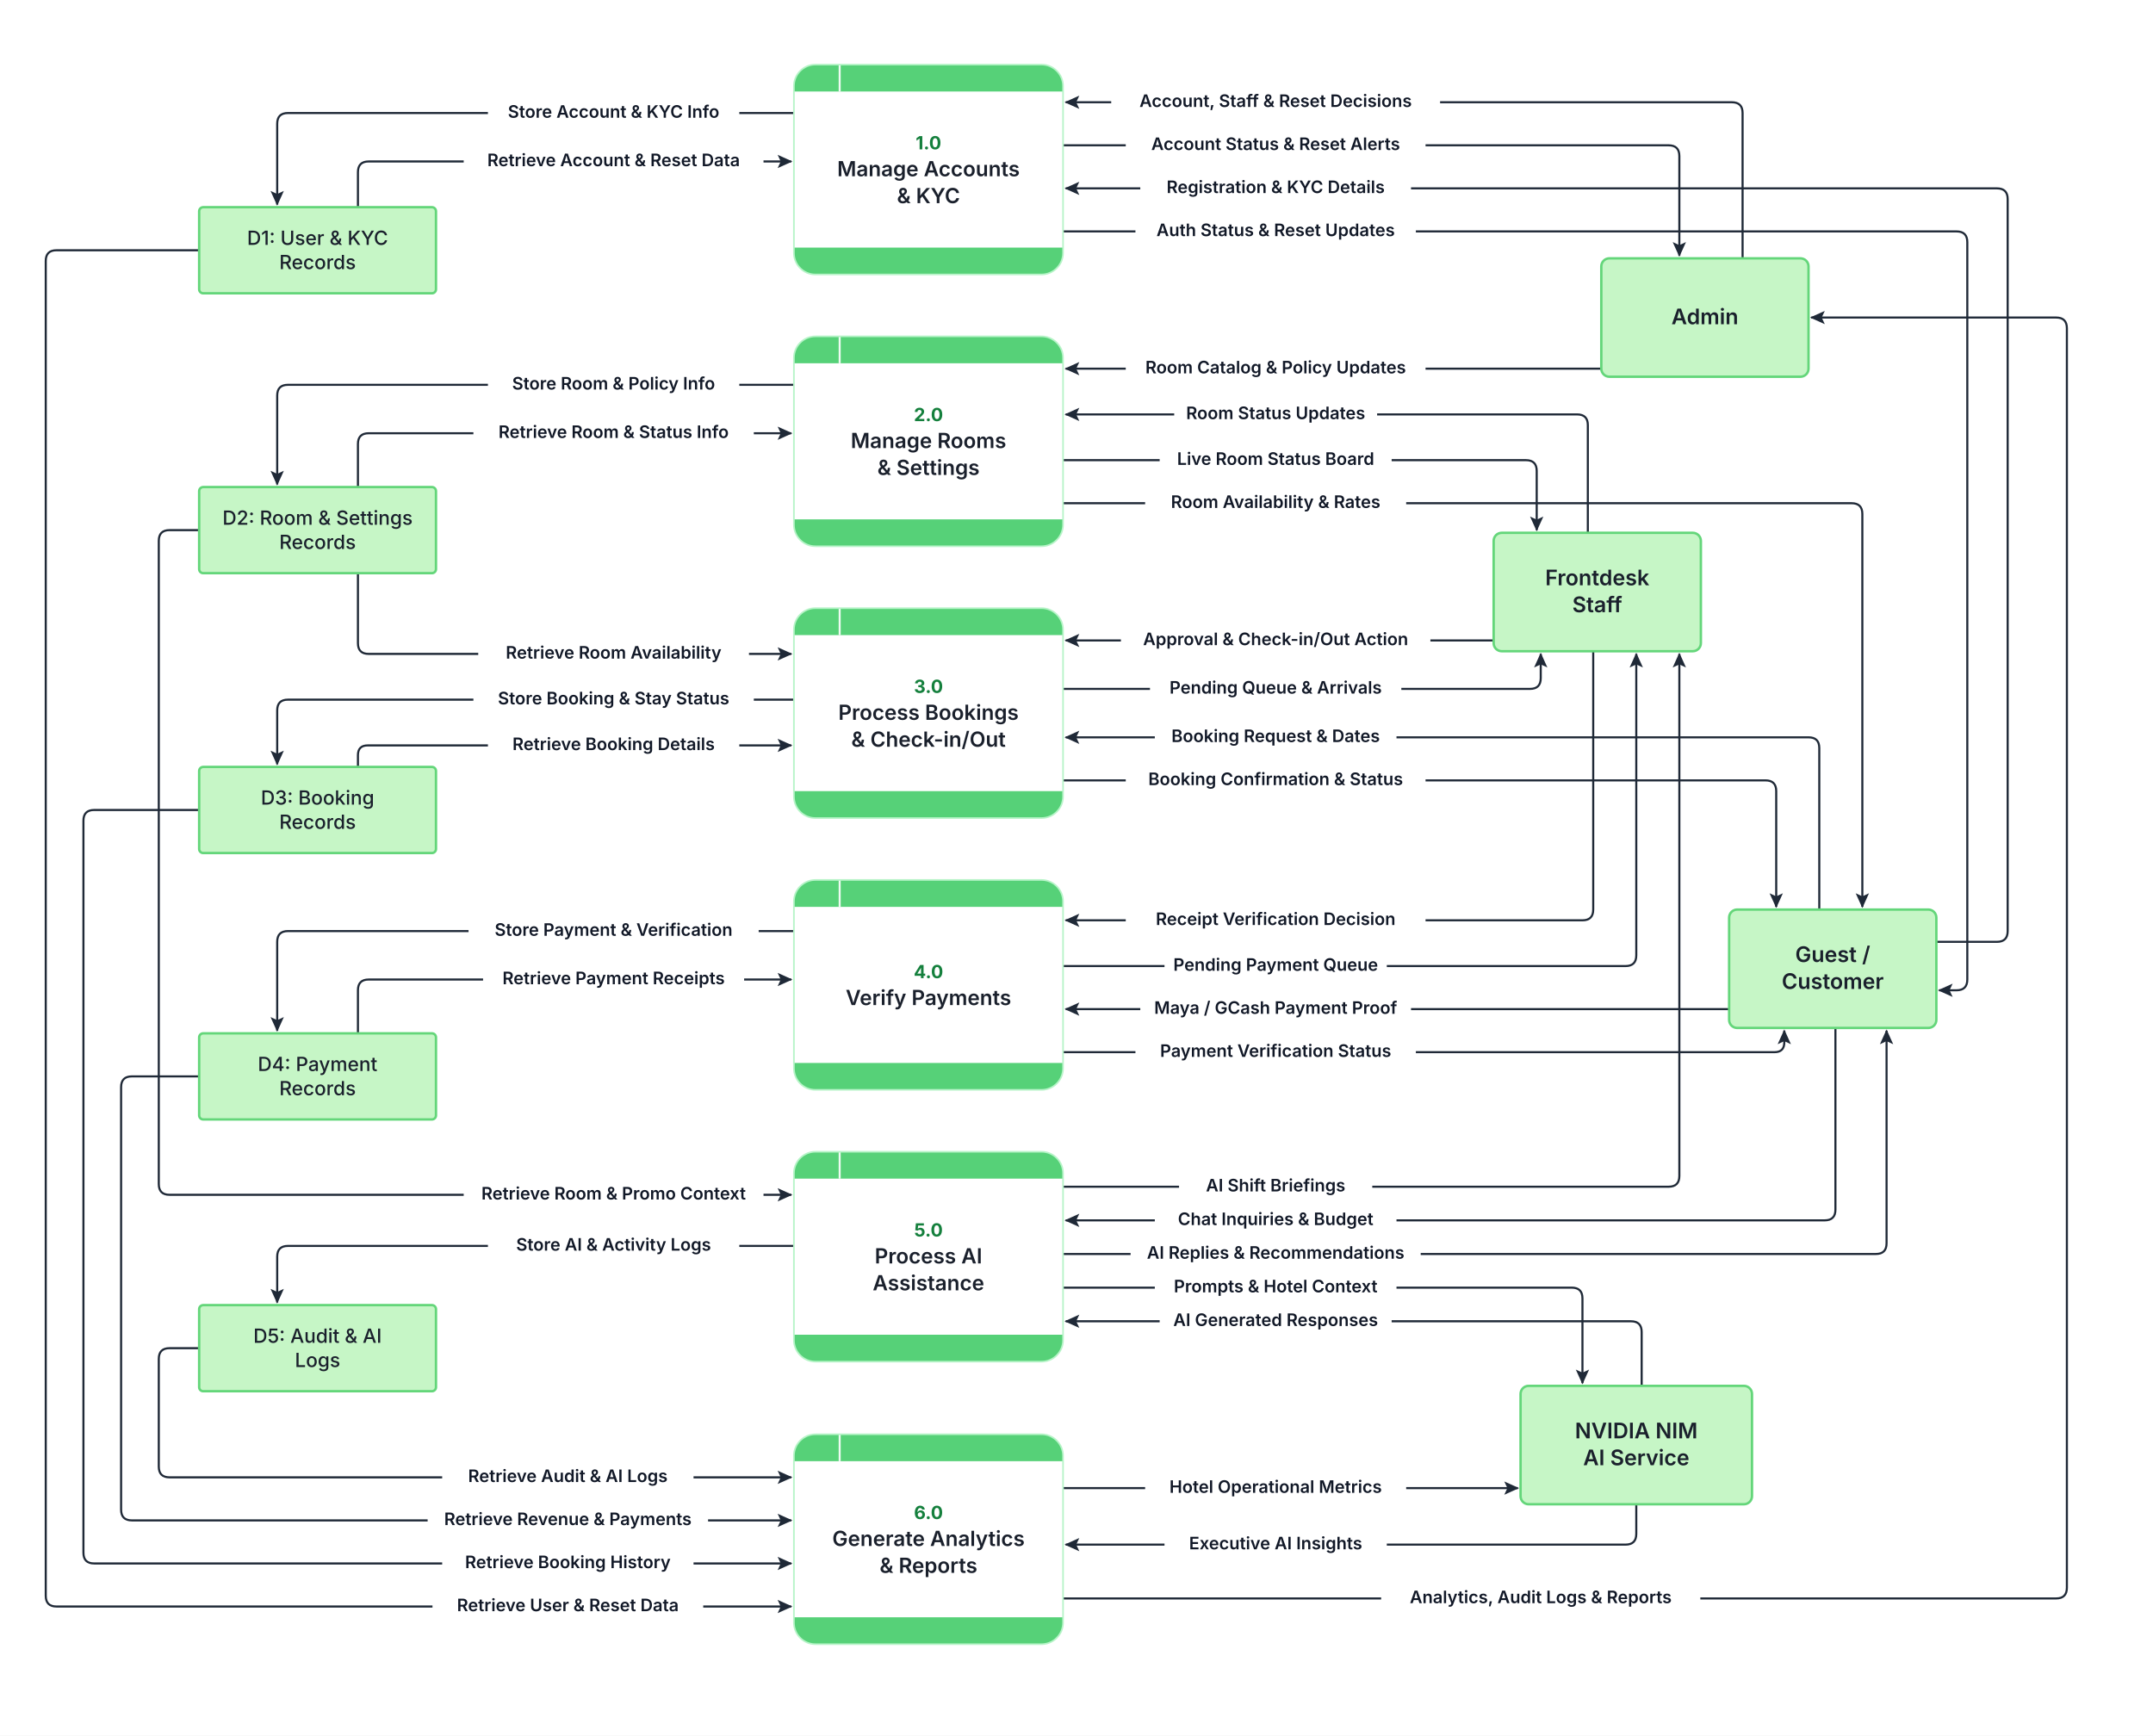
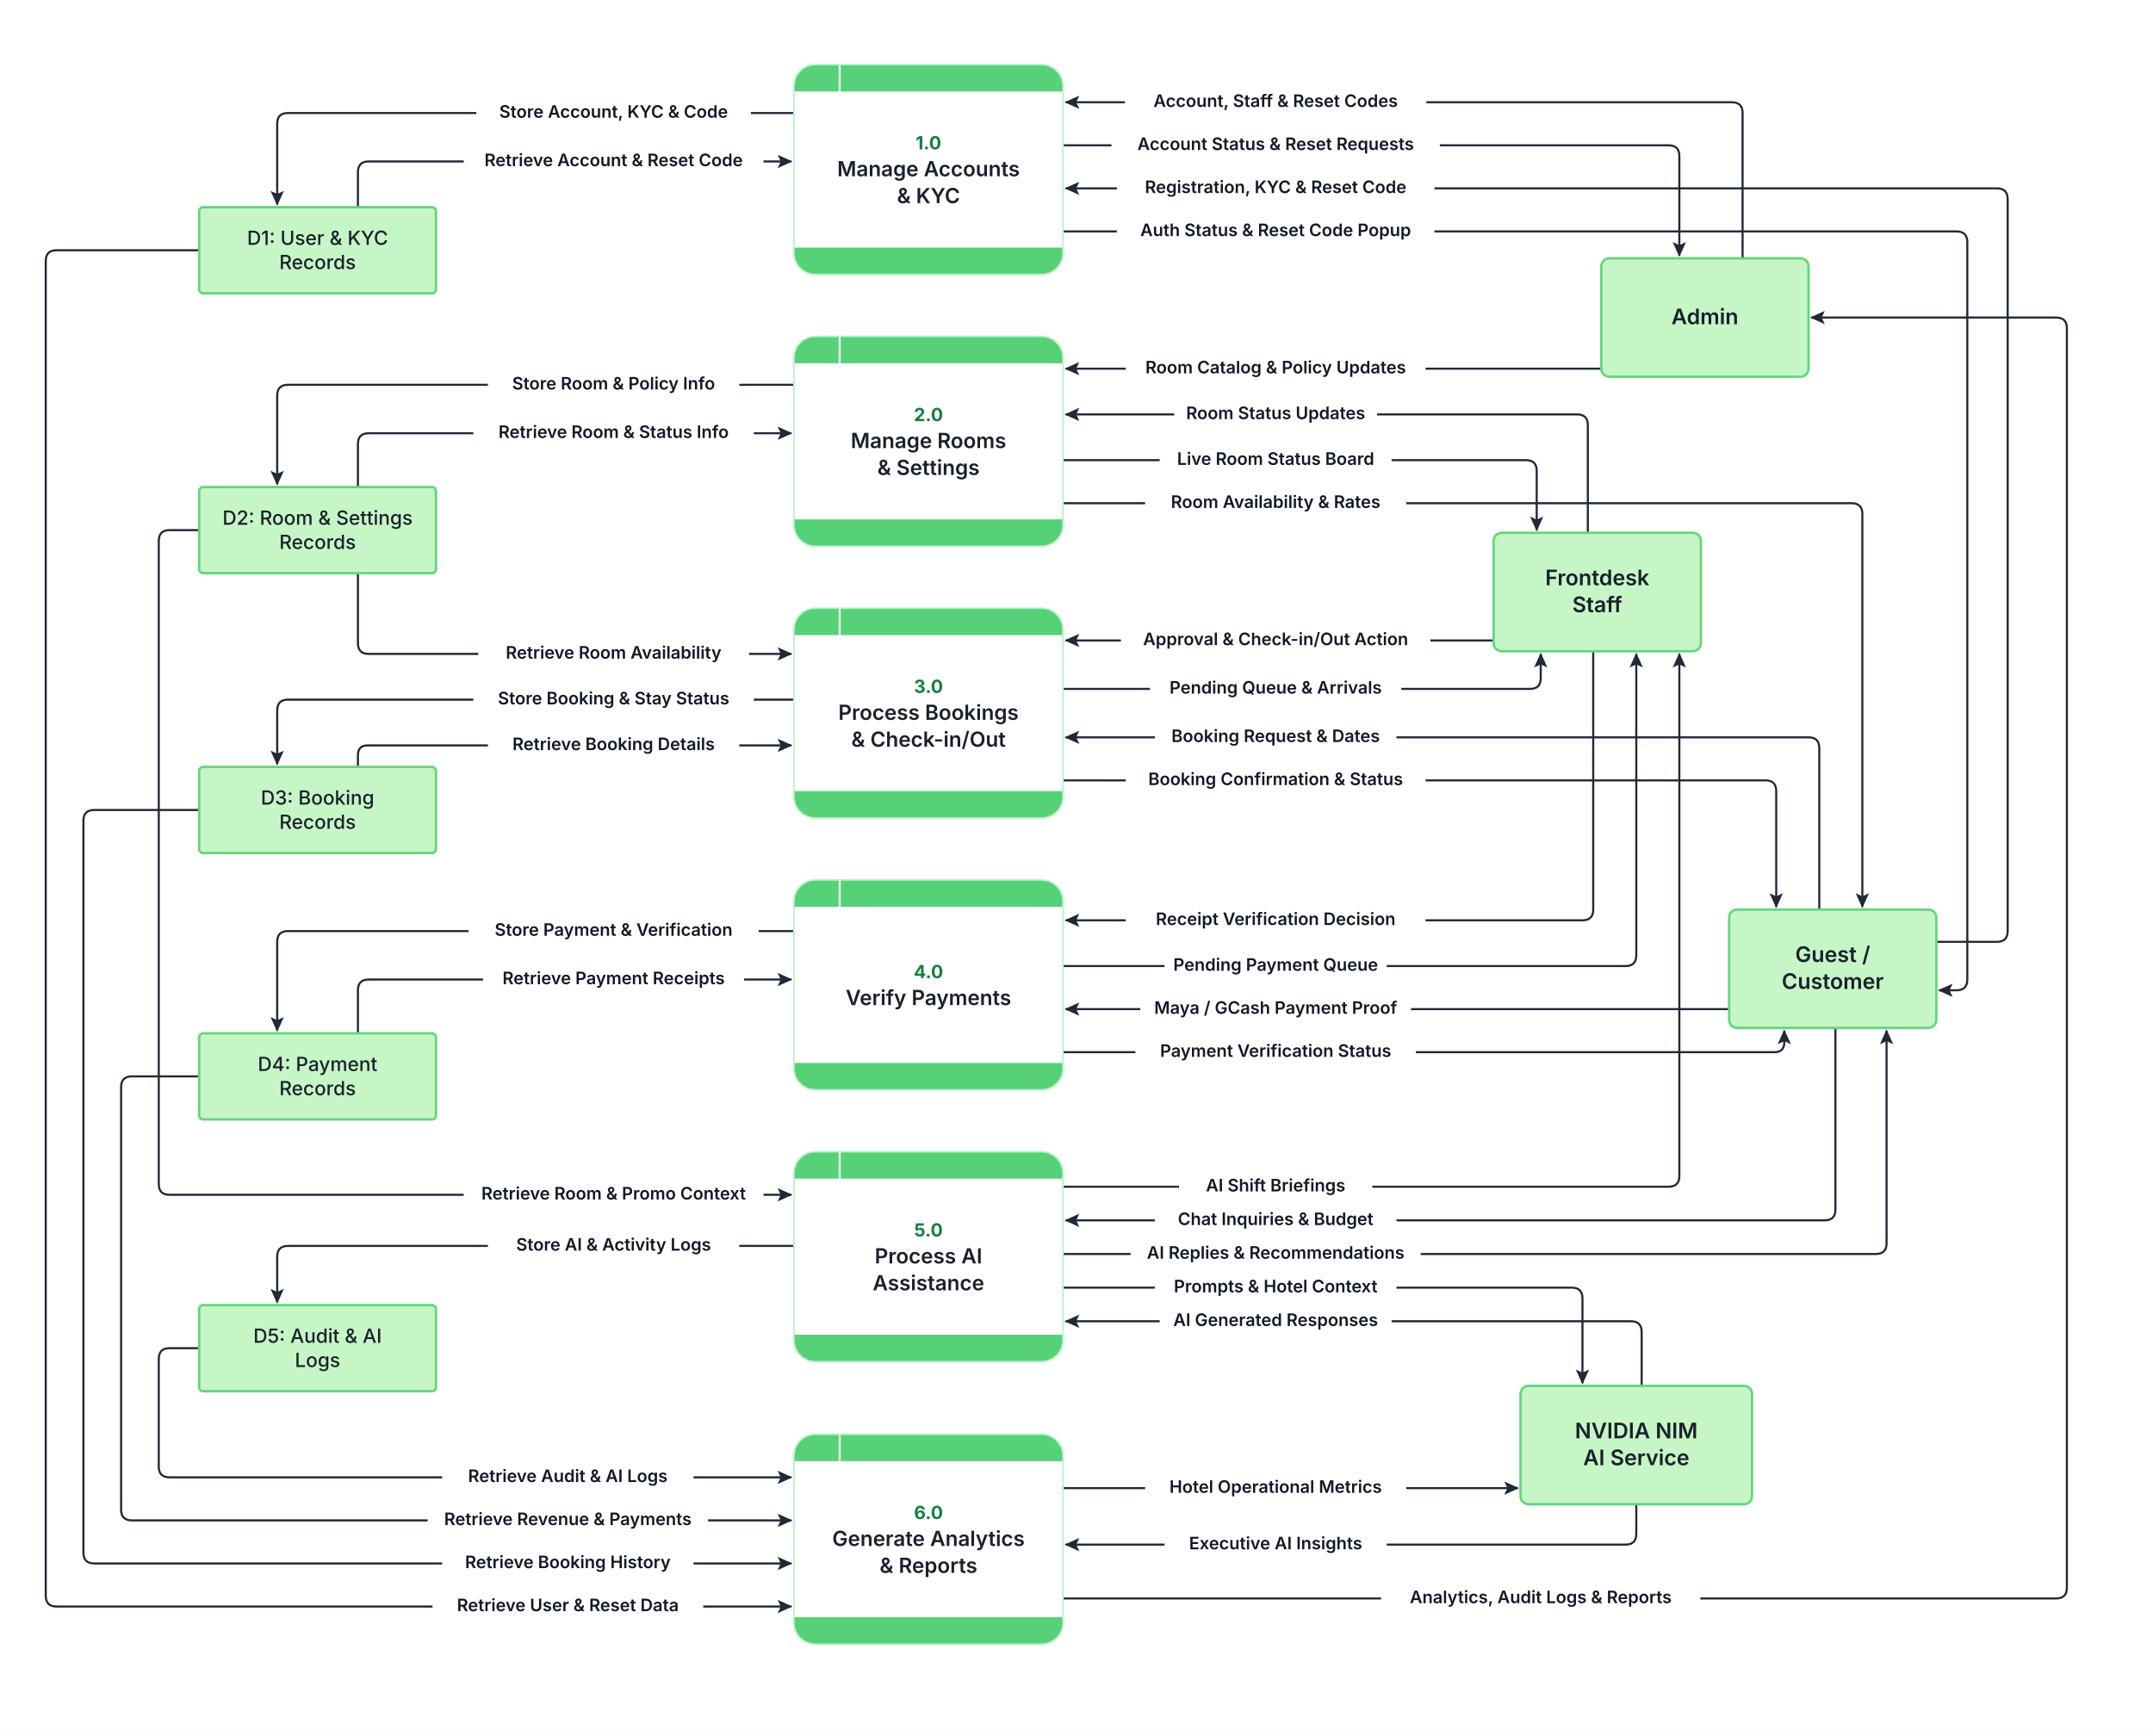
<svg xmlns="http://www.w3.org/2000/svg" width="1600" height="1290" viewBox="0 0 1600 1290">
  <defs>
    <marker id="arrow" viewBox="0 0 12 12" refX="10.2" refY="6" markerWidth="8.5" markerHeight="8.5" orient="auto">
      <path d="M 1 1.5 L 11 6 L 1 10.5 L 3.1 6 Z" fill="#1F2937" />
    </marker>
    <style>
      .store-box {
        fill: #C6F6C6;
        stroke: #64D67A;
        stroke-width: 1.8;
      }
      .store-text {
        font-family: 'Inter', 'DejaVu Sans', Arial, sans-serif;
        font-size: 14.5px;
        font-weight: 500;
        fill: #1A202C;
        text-anchor: middle;
      }
      .entity-box {
        fill: #C6F6C6;
        stroke: #64D67A;
        stroke-width: 1.8;
      }
      .entity-text {
        font-family: 'Inter', 'DejaVu Sans', Arial, sans-serif;
        font-size: 16px;
        font-weight: 600;
        fill: #1A202C;
        text-anchor: middle;
      }
      .proc-num {
        font-family: 'Inter', 'DejaVu Sans', Arial, sans-serif;
        font-size: 13.5px;
        font-weight: 700;
        fill: #15803D;
        text-anchor: middle;
      }
      .proc-text {
        font-family: 'Inter', 'DejaVu Sans', Arial, sans-serif;
        font-size: 15.5px;
        font-weight: 600;
        fill: #1A202C;
        text-anchor: middle;
      }
      .flow-line {
        stroke: #1F2937;
        stroke-width: 1.55;
        fill: none;
        marker-end: url(#arrow);
      }
      .flow-label {
        font-family: 'Inter', 'DejaVu Sans', Arial, sans-serif;
        font-size: 12.8px;
        font-weight: 600;
        fill: #111827;
        text-anchor: middle;
      }
    </style>
  </defs>
  <rect x="0" y="0" width="1600" height="1290" fill="#FFFFFF" />
  <g id="connectors">
    <path class="flow-line" d="M 590.0 84.0 L 214.0 84.0 Q 206.0 84.0 206.0 92.0 L 206.0 152.0" />
    <path class="flow-line" d="M 266.0 154.0 L 266.0 128.0 Q 266.0 120.0 274.0 120.0 L 588.0 120.0" />
    <path class="flow-line" d="M 590.0 286.0 L 214.0 286.0 Q 206.0 286.0 206.0 294.0 L 206.0 360.0" />
    <path class="flow-line" d="M 266.0 362.0 L 266.0 330.0 Q 266.0 322.0 274.0 322.0 L 588.0 322.0" />
    <path class="flow-line" d="M 266.0 426.0 L 266.0 478.0 Q 266.0 486.0 274.0 486.0 L 588.0 486.0" />
    <path class="flow-line" d="M 148.0 394.0 L 126.0 394.0 Q 118.0 394.0 118.0 402.0 L 118.0 880.0 Q 118.0 888.0 126.0 888.0 L 588.0 888.0" />
    <path class="flow-line" d="M 590.0 520.0 L 214.0 520.0 Q 206.0 520.0 206.0 528.0 L 206.0 568.0" />
    <path class="flow-line" d="M 266.0 570.0 L 266.0 561.3 Q 266.0 554.0 273.3 554.0 L 588.0 554.0" />
    <path class="flow-line" d="M 590.0 692.0 L 214.0 692.0 Q 206.0 692.0 206.0 700.0 L 206.0 766.0" />
    <path class="flow-line" d="M 266.0 768.0 L 266.0 736.0 Q 266.0 728.0 274.0 728.0 L 588.0 728.0" />
    <path class="flow-line" d="M 590.0 926.0 L 214.0 926.0 Q 206.0 926.0 206.0 934.0 L 206.0 968.0" />
    <path class="flow-line" d="M 148.0 1002.0 L 126.0 1002.0 Q 118.0 1002.0 118.0 1010.0 L 118.0 1090.0 Q 118.0 1098.0 126.0 1098.0 L 588.0 1098.0" />
    <path class="flow-line" d="M 148.0 800.0 L 98.0 800.0 Q 90.0 800.0 90.0 808.0 L 90.0 1122.0 Q 90.0 1130.0 98.0 1130.0 L 588.0 1130.0" />
    <path class="flow-line" d="M 148.0 602.0 L 70.0 602.0 Q 62.0 602.0 62.0 610.0 L 62.0 1154.0 Q 62.0 1162.0 70.0 1162.0 L 588.0 1162.0" />
    <path class="flow-line" d="M 148.0 186.0 L 42.0 186.0 Q 34.0 186.0 34.0 194.0 L 34.0 1186.0 Q 34.0 1194.0 42.0 1194.0 L 588.0 1194.0" />
    <path class="flow-line" d="M 1295.0 192.0 L 1295.0 84.0 Q 1295.0 76.0 1287.0 76.0 L 792.0 76.0" />
    <path class="flow-line" d="M 790.0 108.0 L 1240.0 108.0 Q 1248.0 108.0 1248.0 116.0 L 1248.0 190.0" />
    <path class="flow-line" d="M 1439.0 700.0 L 1484.0 700.0 Q 1492.0 700.0 1492.0 692.0 L 1492.0 148.0 Q 1492.0 140.0 1484.0 140.0 L 792.0 140.0" />
    <path class="flow-line" d="M 790.0 172.0 L 1454.0 172.0 Q 1462.0 172.0 1462.0 180.0 L 1462.0 728.0 Q 1462.0 736.0 1454.0 736.0 L 1441.0 736.0" />
    <path class="flow-line" d="M 1190.0 274.0 L 792.0 274.0" />
    <path class="flow-line" d="M 1180.0 396.0 L 1180.0 316.0 Q 1180.0 308.0 1172.0 308.0 L 792.0 308.0" />
    <path class="flow-line" d="M 790.0 342.0 L 1134.0 342.0 Q 1142.0 342.0 1142.0 350.0 L 1142.0 394.0" />
    <path class="flow-line" d="M 790.0 374.0 L 1376.0 374.0 Q 1384.0 374.0 1384.0 382.0 L 1384.0 674.0" />
    <path class="flow-line" d="M 1110.0 476.0 L 792.0 476.0" />
    <path class="flow-line" d="M 790.0 512.0 L 1137.0 512.0 Q 1145.0 512.0 1145.0 504.0 L 1145.0 486.0" />
    <path class="flow-line" d="M 1352.0 676.0 L 1352.0 556.0 Q 1352.0 548.0 1344.0 548.0 L 792.0 548.0" />
    <path class="flow-line" d="M 790.0 580.0 L 1312.0 580.0 Q 1320.0 580.0 1320.0 588.0 L 1320.0 674.0" />
    <path class="flow-line" d="M 1184.0 484.0 L 1184.0 676.0 Q 1184.0 684.0 1176.0 684.0 L 792.0 684.0" />
    <path class="flow-line" d="M 790.0 718.0 L 1208.0 718.0 Q 1216.0 718.0 1216.0 710.0 L 1216.0 486.0" />
    <path class="flow-line" d="M 1285.0 750.0 L 792.0 750.0" />
    <path class="flow-line" d="M 790.0 782.0 L 1318.7 782.0 Q 1326.0 782.0 1326.0 774.7 L 1326.0 766.0" />
    <path class="flow-line" d="M 790.0 882.0 L 1240.0 882.0 Q 1248.0 882.0 1248.0 874.0 L 1248.0 486.0" />
    <path class="flow-line" d="M 1364.0 764.0 L 1364.0 899.0 Q 1364.0 907.0 1356.0 907.0 L 792.0 907.0" />
    <path class="flow-line" d="M 790.0 932.0 L 1394.0 932.0 Q 1402.0 932.0 1402.0 924.0 L 1402.0 766.0" />
    <path class="flow-line" d="M 790.0 957.0 L 1168.0 957.0 Q 1176.0 957.0 1176.0 965.0 L 1176.0 1028.0" />
    <path class="flow-line" d="M 1220.0 1030.0 L 1220.0 990.0 Q 1220.0 982.0 1212.0 982.0 L 792.0 982.0" />
    <path class="flow-line" d="M 790.0 1106.0 L 1128.0 1106.0" />
    <path class="flow-line" d="M 1216.0 1118.0 L 1216.0 1140.0 Q 1216.0 1148.0 1208.0 1148.0 L 792.0 1148.0" />
    <path class="flow-line" d="M 790.0 1188.0 L 1528.0 1188.0 Q 1536.0 1188.0 1536.0 1180.0 L 1536.0 244.0 Q 1536.0 236.0 1528.0 236.0 L 1346.0 236.0" />
  </g>
  <g id="datastores">
    <g id="store-1">
      <rect class="store-box" x="148" y="154" width="176" height="64" rx="3" ry="3" />
      <text class="store-text" x="236.0" y="182.0">D1: User &amp; KYC</text>
      <text class="store-text" x="236.0" y="200.0">Records</text>
    </g>
    <g id="store-2">
      <rect class="store-box" x="148" y="362" width="176" height="64" rx="3" ry="3" />
      <text class="store-text" x="236.0" y="390.0">D2: Room &amp; Settings</text>
      <text class="store-text" x="236.0" y="408.0">Records</text>
    </g>
    <g id="store-3">
      <rect class="store-box" x="148" y="570" width="176" height="64" rx="3" ry="3" />
      <text class="store-text" x="236.0" y="598.0">D3: Booking</text>
      <text class="store-text" x="236.0" y="616.0">Records</text>
    </g>
    <g id="store-4">
      <rect class="store-box" x="148" y="768" width="176" height="64" rx="3" ry="3" />
      <text class="store-text" x="236.0" y="796.0">D4: Payment</text>
      <text class="store-text" x="236.0" y="814.0">Records</text>
    </g>
    <g id="store-5">
      <rect class="store-box" x="148" y="970" width="176" height="64" rx="3" ry="3" />
      <text class="store-text" x="236.0" y="998.0">D5: Audit &amp; AI</text>
      <text class="store-text" x="236.0" y="1016.0">Logs</text>
    </g>
  </g>
  <g id="processes">
    <g id="proc-1">
      <defs>
        <clipPath id="pclip_1">
          <rect x="590" y="48" width="200" height="156" rx="16" ry="16" />
        </clipPath>
      </defs>
      <g clip-path="url(#pclip_1)">
        <rect x="590" y="48" width="200" height="156" fill="#FFFFFF" />
        <rect x="590" y="48" width="200" height="20" fill="#56D178" />
        <rect x="590" y="184" width="200" height="20" fill="#56D178" />
        <line x1="624" y1="48" x2="624" y2="68" stroke="#FFFFFF" stroke-width="1.5" stroke-opacity="0.9" />
      </g>
      <rect x="590" y="48" width="200" height="156" rx="16" ry="16" fill="none" stroke="#B7F4C8" stroke-width="1.2" />
      <text class="proc-num" x="690.0" y="111.0">1.0</text>
      <text class="proc-text" x="690.0" y="131.0">Manage Accounts</text>
      <text class="proc-text" x="690.0" y="151.0">&amp; KYC</text>
    </g>
    <g id="proc-2">
      <defs>
        <clipPath id="pclip_2">
          <rect x="590" y="250" width="200" height="156" rx="16" ry="16" />
        </clipPath>
      </defs>
      <g clip-path="url(#pclip_2)">
        <rect x="590" y="250" width="200" height="156" fill="#FFFFFF" />
        <rect x="590" y="250" width="200" height="20" fill="#56D178" />
        <rect x="590" y="386" width="200" height="20" fill="#56D178" />
        <line x1="624" y1="250" x2="624" y2="270" stroke="#FFFFFF" stroke-width="1.5" stroke-opacity="0.9" />
      </g>
      <rect x="590" y="250" width="200" height="156" rx="16" ry="16" fill="none" stroke="#B7F4C8" stroke-width="1.2" />
      <text class="proc-num" x="690.0" y="313.0">2.0</text>
      <text class="proc-text" x="690.0" y="333.0">Manage Rooms</text>
      <text class="proc-text" x="690.0" y="353.0">&amp; Settings</text>
    </g>
    <g id="proc-3">
      <defs>
        <clipPath id="pclip_3">
          <rect x="590" y="452" width="200" height="156" rx="16" ry="16" />
        </clipPath>
      </defs>
      <g clip-path="url(#pclip_3)">
        <rect x="590" y="452" width="200" height="156" fill="#FFFFFF" />
        <rect x="590" y="452" width="200" height="20" fill="#56D178" />
        <rect x="590" y="588" width="200" height="20" fill="#56D178" />
        <line x1="624" y1="452" x2="624" y2="472" stroke="#FFFFFF" stroke-width="1.5" stroke-opacity="0.9" />
      </g>
      <rect x="590" y="452" width="200" height="156" rx="16" ry="16" fill="none" stroke="#B7F4C8" stroke-width="1.2" />
      <text class="proc-num" x="690.0" y="515.0">3.0</text>
      <text class="proc-text" x="690.0" y="535.0">Process Bookings</text>
      <text class="proc-text" x="690.0" y="555.0">&amp; Check-in/Out</text>
    </g>
    <g id="proc-4">
      <defs>
        <clipPath id="pclip_4">
          <rect x="590" y="654" width="200" height="156" rx="16" ry="16" />
        </clipPath>
      </defs>
      <g clip-path="url(#pclip_4)">
        <rect x="590" y="654" width="200" height="156" fill="#FFFFFF" />
        <rect x="590" y="654" width="200" height="20" fill="#56D178" />
        <rect x="590" y="790" width="200" height="20" fill="#56D178" />
        <line x1="624" y1="654" x2="624" y2="674" stroke="#FFFFFF" stroke-width="1.5" stroke-opacity="0.9" />
      </g>
      <rect x="590" y="654" width="200" height="156" rx="16" ry="16" fill="none" stroke="#B7F4C8" stroke-width="1.2" />
      <text class="proc-num" x="690.0" y="727.0">4.0</text>
      <text class="proc-text" x="690.0" y="747.0">Verify Payments</text>
    </g>
    <g id="proc-5">
      <defs>
        <clipPath id="pclip_5">
          <rect x="590" y="856" width="200" height="156" rx="16" ry="16" />
        </clipPath>
      </defs>
      <g clip-path="url(#pclip_5)">
        <rect x="590" y="856" width="200" height="156" fill="#FFFFFF" />
        <rect x="590" y="856" width="200" height="20" fill="#56D178" />
        <rect x="590" y="992" width="200" height="20" fill="#56D178" />
        <line x1="624" y1="856" x2="624" y2="876" stroke="#FFFFFF" stroke-width="1.5" stroke-opacity="0.9" />
      </g>
      <rect x="590" y="856" width="200" height="156" rx="16" ry="16" fill="none" stroke="#B7F4C8" stroke-width="1.2" />
      <text class="proc-num" x="690.0" y="919.0">5.0</text>
      <text class="proc-text" x="690.0" y="939.0">Process AI</text>
      <text class="proc-text" x="690.0" y="959.0">Assistance</text>
    </g>
    <g id="proc-6">
      <defs>
        <clipPath id="pclip_6">
          <rect x="590" y="1066" width="200" height="156" rx="16" ry="16" />
        </clipPath>
      </defs>
      <g clip-path="url(#pclip_6)">
        <rect x="590" y="1066" width="200" height="156" fill="#FFFFFF" />
        <rect x="590" y="1066" width="200" height="20" fill="#56D178" />
        <rect x="590" y="1202" width="200" height="20" fill="#56D178" />
        <line x1="624" y1="1066" x2="624" y2="1086" stroke="#FFFFFF" stroke-width="1.5" stroke-opacity="0.9" />
      </g>
      <rect x="590" y="1066" width="200" height="156" rx="16" ry="16" fill="none" stroke="#B7F4C8" stroke-width="1.2" />
      <text class="proc-num" x="690.0" y="1129.0">6.0</text>
      <text class="proc-text" x="690.0" y="1149.0">Generate Analytics</text>
      <text class="proc-text" x="690.0" y="1169.0">&amp; Reports</text>
    </g>
  </g>
  <g id="entities">
    <g id="entity-admin">
      <rect class="entity-box" x="1190" y="192" width="154" height="88" rx="6" ry="6" />
      <text class="entity-text" x="1267.0" y="241.0">Admin</text>
    </g>
    <g id="entity-staff">
      <rect class="entity-box" x="1110" y="396" width="154" height="88" rx="6" ry="6" />
      <text class="entity-text" x="1187.0" y="435.0">Frontdesk</text>
      <text class="entity-text" x="1187.0" y="455.0">Staff</text>
    </g>
    <g id="entity-guest">
      <rect class="entity-box" x="1285" y="676" width="154" height="88" rx="6" ry="6" />
      <text class="entity-text" x="1362.0" y="715.0">Guest /</text>
      <text class="entity-text" x="1362.0" y="735.0">Customer</text>
    </g>
    <g id="entity-ai">
      <rect class="entity-box" x="1130" y="1030" width="172" height="88" rx="6" ry="6" />
      <text class="entity-text" x="1216.0" y="1069.0">NVIDIA NIM</text>
      <text class="entity-text" x="1216.0" y="1089.0">AI Service</text>
    </g>
  </g>
  <g id="flow-labels">
-     <rect x="362.6" y="73.5" width="186.8" height="19" rx="3" fill="#FFFFFF" />
-     <text class="flow-label" x="456.0" y="87.5">Store Account &amp; KYC Info</text>
+     <rect x="354.0" y="73.5" width="204.0" height="19" rx="3" fill="#FFFFFF" />
+     <text class="flow-label" x="456.0" y="87.5">Store Account, KYC &amp; Code</text>
    <rect x="344.6" y="109.5" width="222.8" height="19" rx="3" fill="#FFFFFF" />
-     <text class="flow-label" x="456.0" y="123.5">Retrieve Account &amp; Reset Data</text>
+     <text class="flow-label" x="456.0" y="123.5">Retrieve Account &amp; Reset Code</text>
    <rect x="362.6" y="275.5" width="186.8" height="19" rx="3" fill="#FFFFFF" />
    <text class="flow-label" x="456.0" y="289.5">Store Room &amp; Policy Info</text>
    <rect x="351.8" y="311.5" width="208.4" height="19" rx="3" fill="#FFFFFF" />
    <text class="flow-label" x="456.0" y="325.5">Retrieve Room &amp; Status Info</text>
    <rect x="355.4" y="475.5" width="201.2" height="19" rx="3" fill="#FFFFFF" />
    <text class="flow-label" x="456.0" y="489.5">Retrieve Room Availability</text>
    <rect x="344.6" y="877.5" width="222.8" height="19" rx="3" fill="#FFFFFF" />
    <text class="flow-label" x="456.0" y="891.5">Retrieve Room &amp; Promo Context</text>
    <rect x="351.8" y="509.5" width="208.4" height="19" rx="3" fill="#FFFFFF" />
    <text class="flow-label" x="456.0" y="523.5">Store Booking &amp; Stay Status</text>
    <rect x="362.6" y="543.5" width="186.8" height="19" rx="3" fill="#FFFFFF" />
    <text class="flow-label" x="456.0" y="557.5">Retrieve Booking Details</text>
    <rect x="348.2" y="681.5" width="215.6" height="19" rx="3" fill="#FFFFFF" />
    <text class="flow-label" x="456.0" y="695.5">Store Payment &amp; Verification</text>
    <rect x="359.0" y="717.5" width="194.0" height="19" rx="3" fill="#FFFFFF" />
    <text class="flow-label" x="456.0" y="731.5">Retrieve Payment Receipts</text>
    <rect x="362.6" y="915.5" width="186.8" height="19" rx="3" fill="#FFFFFF" />
    <text class="flow-label" x="456.0" y="929.5">Store AI &amp; Activity Logs</text>
    <rect x="328.6" y="1087.5" width="186.8" height="19" rx="3" fill="#FFFFFF" />
    <text class="flow-label" x="422.0" y="1101.5">Retrieve Audit &amp; AI Logs</text>
    <rect x="317.8" y="1119.5" width="208.4" height="19" rx="3" fill="#FFFFFF" />
    <text class="flow-label" x="422.0" y="1133.5">Retrieve Revenue &amp; Payments</text>
    <rect x="328.6" y="1151.5" width="186.8" height="19" rx="3" fill="#FFFFFF" />
    <text class="flow-label" x="422.0" y="1165.5">Retrieve Booking History</text>
    <rect x="321.4" y="1183.5" width="201.2" height="19" rx="3" fill="#FFFFFF" />
    <text class="flow-label" x="422.0" y="1197.5">Retrieve User &amp; Reset Data</text>
-     <rect x="825.8" y="65.5" width="244.4" height="19" rx="3" fill="#FFFFFF" />
-     <text class="flow-label" x="948.0" y="79.5">Account, Staff &amp; Reset Decisions</text>
-     <rect x="836.6" y="97.5" width="222.8" height="19" rx="3" fill="#FFFFFF" />
-     <text class="flow-label" x="948.0" y="111.5">Account Status &amp; Reset Alerts</text>
-     <rect x="847.4" y="129.5" width="201.2" height="19" rx="3" fill="#FFFFFF" />
-     <text class="flow-label" x="948.0" y="143.5">Registration &amp; KYC Details</text>
-     <rect x="843.8" y="161.5" width="208.4" height="19" rx="3" fill="#FFFFFF" />
-     <text class="flow-label" x="948.0" y="175.5">Auth Status &amp; Reset Updates</text>
+     <rect x="836.0" y="65.5" width="224.0" height="19" rx="3" fill="#FFFFFF" />
+     <text class="flow-label" x="948.0" y="79.5">Account, Staff &amp; Reset Codes</text>
+     <rect x="826.0" y="97.5" width="244.0" height="19" rx="3" fill="#FFFFFF" />
+     <text class="flow-label" x="948.0" y="111.5">Account Status &amp; Reset Requests</text>
+     <rect x="830.0" y="129.5" width="236.0" height="19" rx="3" fill="#FFFFFF" />
+     <text class="flow-label" x="948.0" y="143.5">Registration, KYC &amp; Reset Code</text>
+     <rect x="830.0" y="161.5" width="236.0" height="19" rx="3" fill="#FFFFFF" />
+     <text class="flow-label" x="948.0" y="175.5">Auth Status &amp; Reset Code Popup</text>
    <rect x="836.6" y="263.5" width="222.8" height="19" rx="3" fill="#FFFFFF" />
    <text class="flow-label" x="948.0" y="277.5">Room Catalog &amp; Policy Updates</text>
    <rect x="872.6" y="297.5" width="150.8" height="19" rx="3" fill="#FFFFFF" />
    <text class="flow-label" x="948.0" y="311.5">Room Status Updates</text>
    <rect x="861.8" y="331.5" width="172.4" height="19" rx="3" fill="#FFFFFF" />
    <text class="flow-label" x="948.0" y="345.5">Live Room Status Board</text>
    <rect x="851.0" y="363.5" width="194.0" height="19" rx="3" fill="#FFFFFF" />
    <text class="flow-label" x="948.0" y="377.5">Room Availability &amp; Rates</text>
    <rect x="833.0" y="465.5" width="230.0" height="19" rx="3" fill="#FFFFFF" />
    <text class="flow-label" x="948.0" y="479.5">Approval &amp; Check-in/Out Action</text>
    <rect x="854.6" y="501.5" width="186.8" height="19" rx="3" fill="#FFFFFF" />
    <text class="flow-label" x="948.0" y="515.5">Pending Queue &amp; Arrivals</text>
    <rect x="858.2" y="537.5" width="179.6" height="19" rx="3" fill="#FFFFFF" />
    <text class="flow-label" x="948.0" y="551.5">Booking Request &amp; Dates</text>
    <rect x="836.6" y="569.5" width="222.8" height="19" rx="3" fill="#FFFFFF" />
    <text class="flow-label" x="948.0" y="583.5">Booking Confirmation &amp; Status</text>
    <rect x="836.6" y="673.5" width="222.8" height="19" rx="3" fill="#FFFFFF" />
    <text class="flow-label" x="948.0" y="687.5">Receipt Verification Decision</text>
    <rect x="865.4" y="707.5" width="165.2" height="19" rx="3" fill="#FFFFFF" />
    <text class="flow-label" x="948.0" y="721.5">Pending Payment Queue</text>
    <rect x="847.4" y="739.5" width="201.2" height="19" rx="3" fill="#FFFFFF" />
    <text class="flow-label" x="948.0" y="753.5">Maya / GCash Payment Proof</text>
    <rect x="843.8" y="771.5" width="208.4" height="19" rx="3" fill="#FFFFFF" />
    <text class="flow-label" x="948.0" y="785.5">Payment Verification Status</text>
    <rect x="876.2" y="871.5" width="143.6" height="19" rx="3" fill="#FFFFFF" />
    <text class="flow-label" x="948.0" y="885.5">AI Shift Briefings</text>
    <rect x="858.2" y="896.5" width="179.6" height="19" rx="3" fill="#FFFFFF" />
    <text class="flow-label" x="948.0" y="910.5">Chat Inquiries &amp; Budget</text>
    <rect x="840.2" y="921.5" width="215.6" height="19" rx="3" fill="#FFFFFF" />
    <text class="flow-label" x="948.0" y="935.5">AI Replies &amp; Recommendations</text>
    <rect x="858.2" y="946.5" width="179.6" height="19" rx="3" fill="#FFFFFF" />
    <text class="flow-label" x="948.0" y="960.5">Prompts &amp; Hotel Context</text>
    <rect x="861.8" y="971.5" width="172.4" height="19" rx="3" fill="#FFFFFF" />
    <text class="flow-label" x="948.0" y="985.5">AI Generated Responses</text>
    <rect x="851.0" y="1095.5" width="194.0" height="19" rx="3" fill="#FFFFFF" />
    <text class="flow-label" x="948.0" y="1109.5">Hotel Operational Metrics</text>
    <rect x="865.4" y="1137.5" width="165.2" height="19" rx="3" fill="#FFFFFF" />
    <text class="flow-label" x="948.0" y="1151.5">Executive AI Insights</text>
    <rect x="1026.4" y="1177.5" width="237.2" height="19" rx="3" fill="#FFFFFF" />
    <text class="flow-label" x="1145.0" y="1191.5">Analytics, Audit Logs &amp; Reports</text>
  </g>
</svg>
